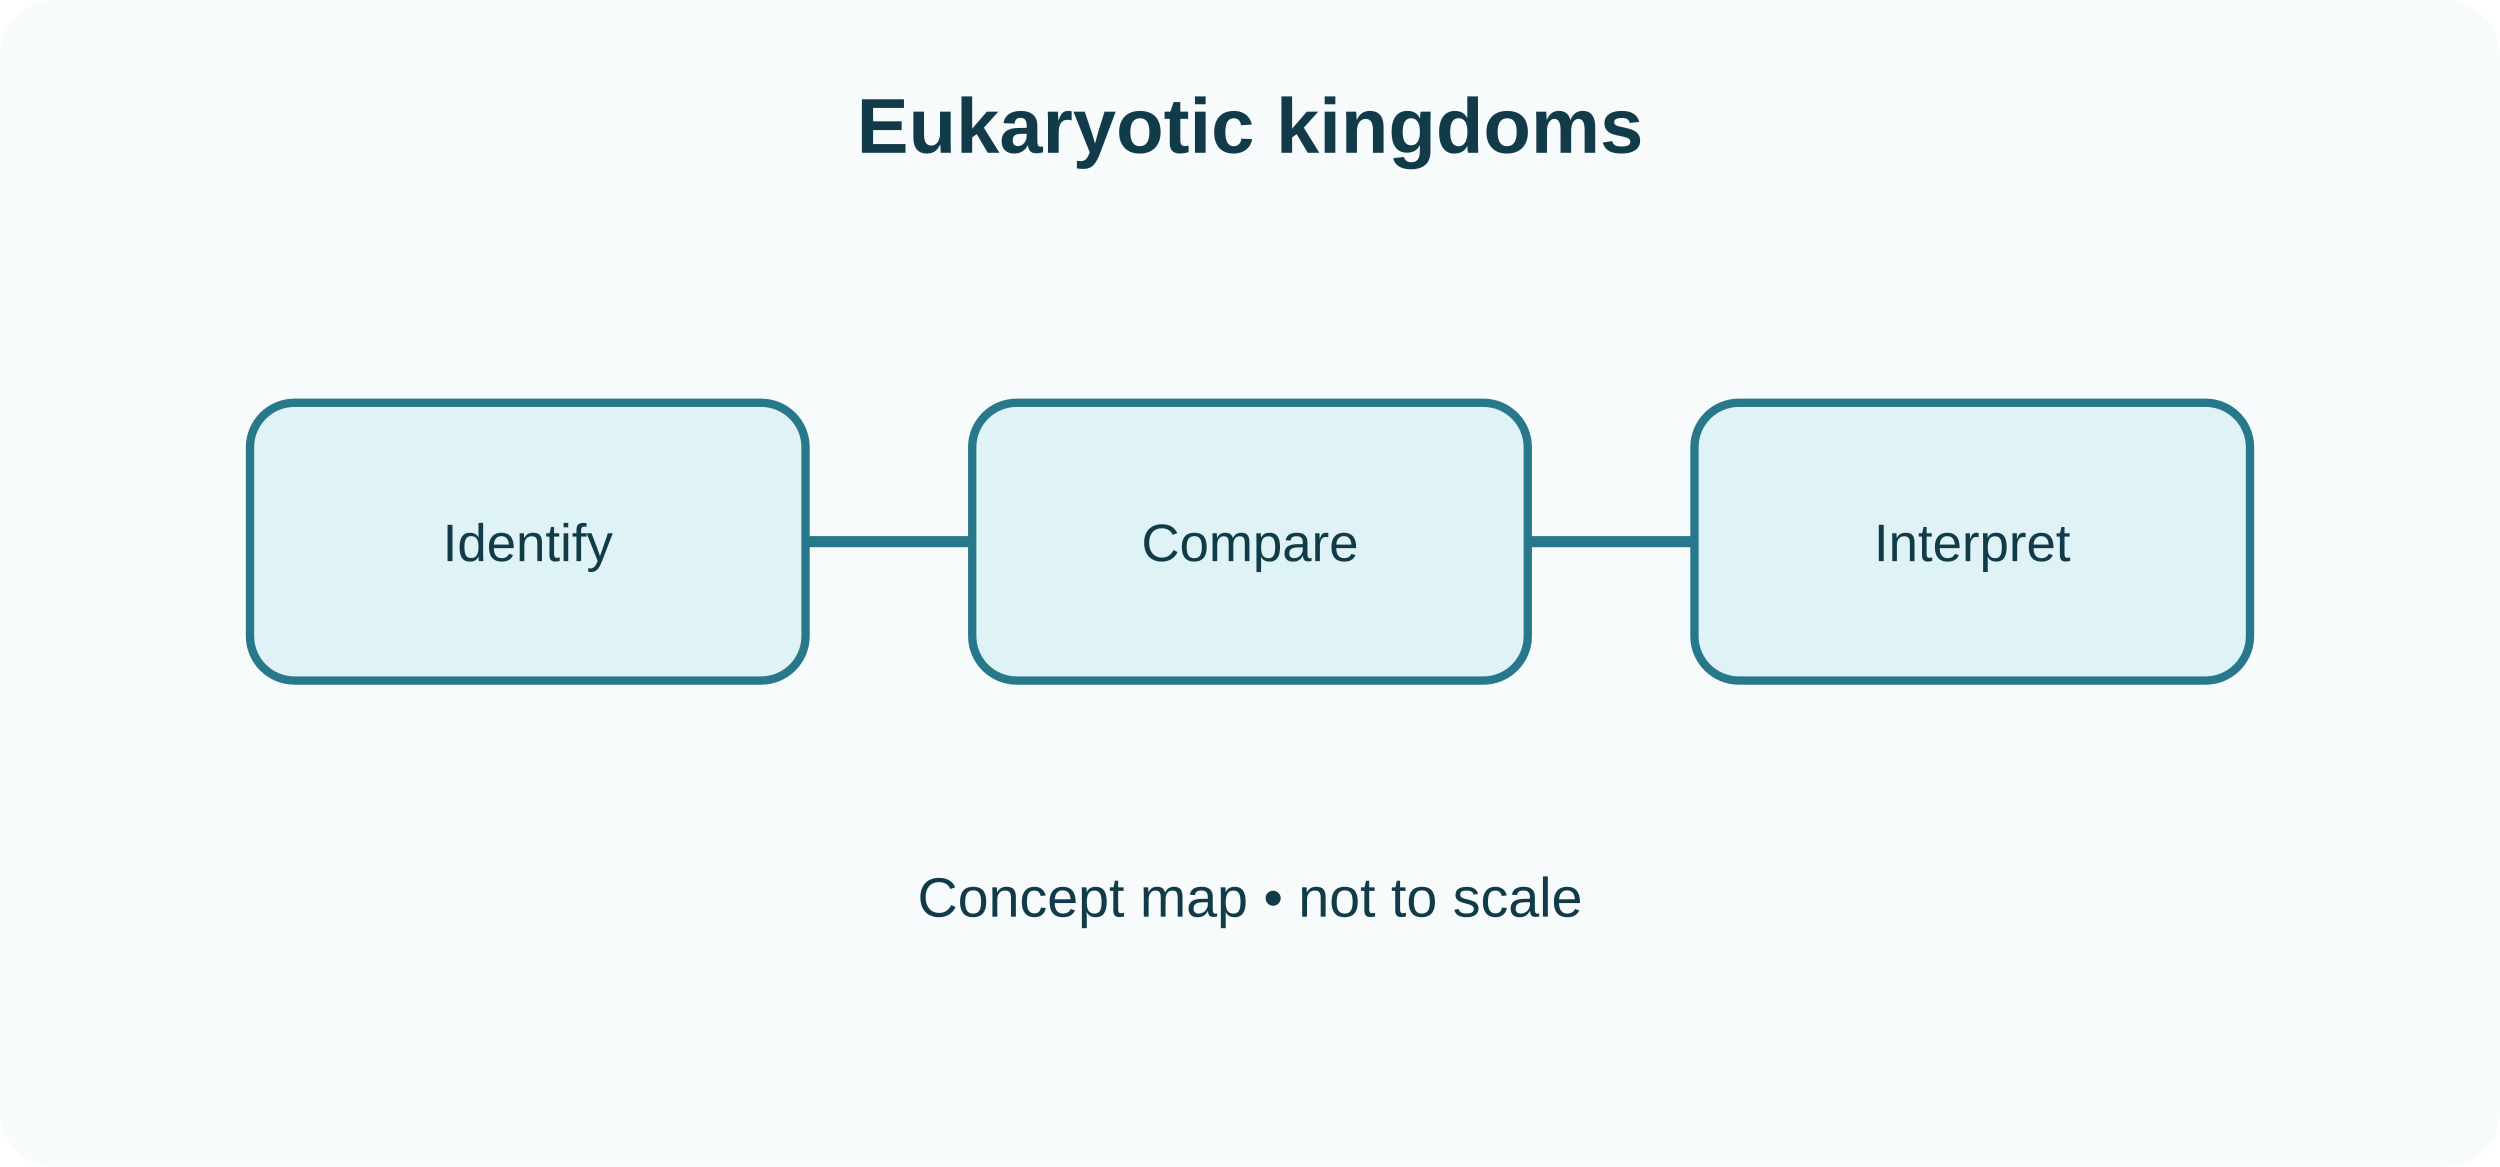
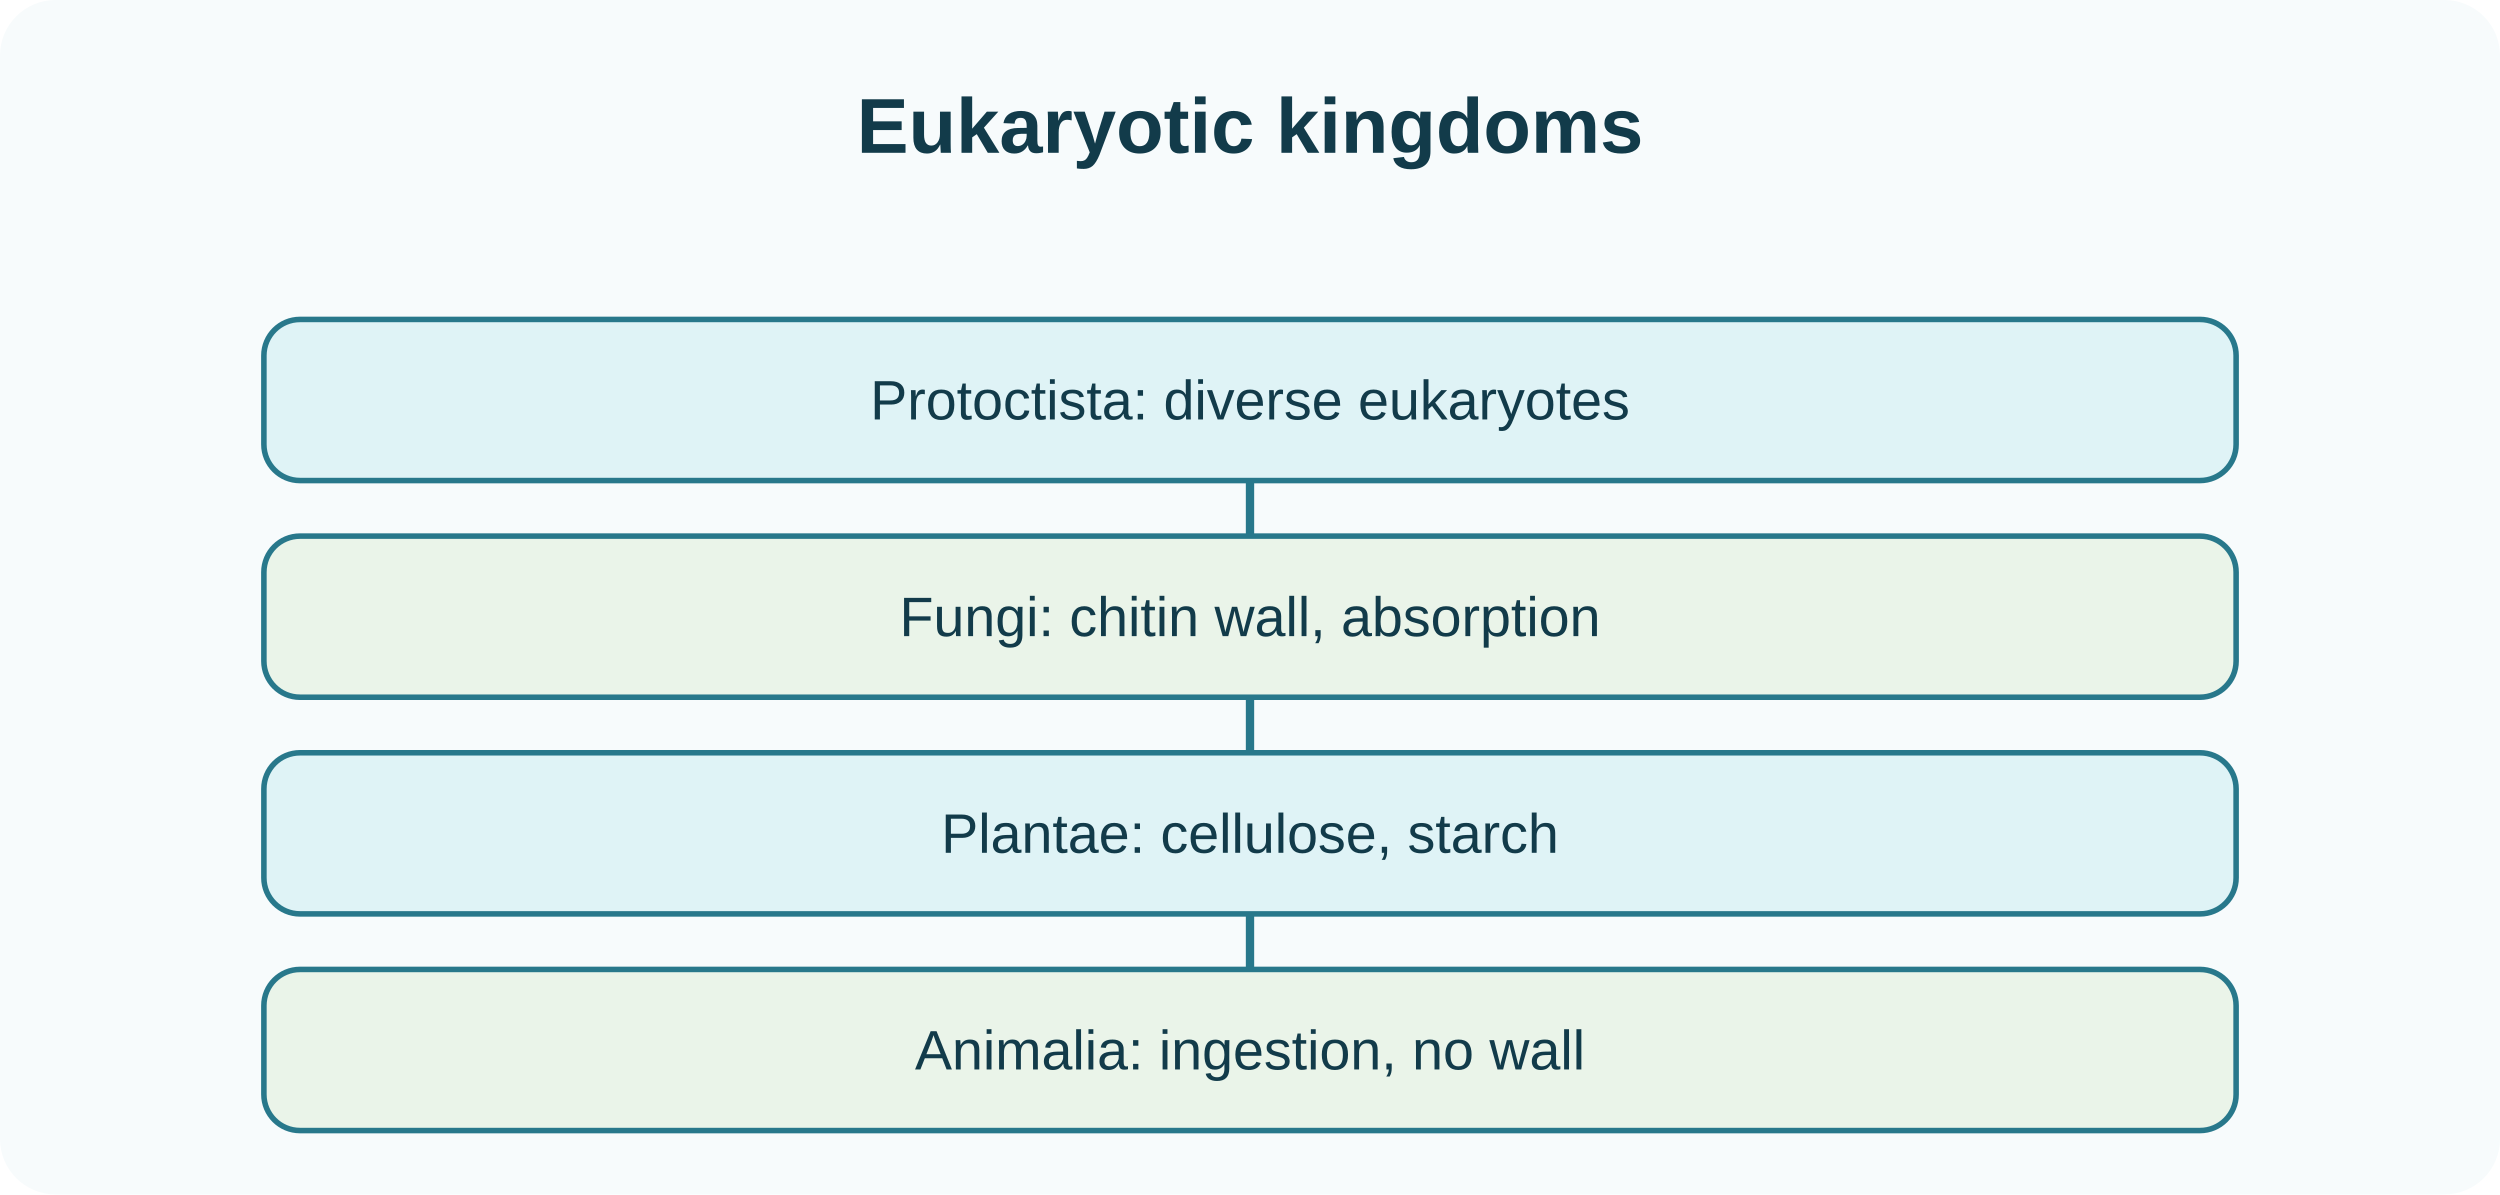
- <svg xmlns="http://www.w3.org/2000/svg" viewBox="0 0 900 420" role="img" aria-labelledby="title desc">
-   <rect width="900" height="420" rx="20" fill="#f7fbfc" />
-   <text x="450" y="55" text-anchor="middle" font-family="Arial" font-size="28" font-weight="bold" fill="#123b4a">Eukaryotic kingdoms</text>
-   <rect x="90" y="145" width="200" height="100" rx="16" fill="#dff3f6" stroke="#28788b" stroke-width="3" />
-   <text x="190" y="202" text-anchor="middle" font-family="Arial" font-size="19" fill="#123b4a">Identify</text>
-   <rect x="350" y="145" width="200" height="100" rx="16" fill="#dff3f6" stroke="#28788b" stroke-width="3" />
-   <text x="450" y="202" text-anchor="middle" font-family="Arial" font-size="19" fill="#123b4a">Compare</text>
-   <rect x="610" y="145" width="200" height="100" rx="16" fill="#dff3f6" stroke="#28788b" stroke-width="3" />
-   <text x="710" y="202" text-anchor="middle" font-family="Arial" font-size="19" fill="#123b4a">Interpret</text>
-   <path d="M290 195 H350 M550 195 H610" stroke="#28788b" stroke-width="4" />
-   <text x="450" y="330" text-anchor="middle" font-family="Arial" font-size="20" fill="#123b4a">Concept map • not to scale</text>
+ <svg xmlns="http://www.w3.org/2000/svg" viewBox="0 0 900 430" role="img" aria-labelledby="title desc">
+   <rect width="900" height="430" rx="20" fill="#f7fbfc" />
+   <text x="450" y="55" text-anchor="middle" font-family="Arial,sans-serif" font-size="28" font-weight="700" fill="#123b4a">Eukaryotic kingdoms</text>
+   <rect x="95" y="115" width="710" height="58" rx="13" fill="#dff3f6" stroke="#28788b" stroke-width="2" />
+   <text x="450" y="151" text-anchor="middle" font-family="Arial,sans-serif" font-size="20" fill="#123b4a">Protoctista: diverse eukaryotes</text>
+   <path d="M450 173 v20" stroke="#28788b" stroke-width="3" />
+   <rect x="95" y="193" width="710" height="58" rx="13" fill="#eaf4e9" stroke="#28788b" stroke-width="2" />
+   <text x="450" y="229" text-anchor="middle" font-family="Arial,sans-serif" font-size="20" fill="#123b4a">Fungi: chitin wall, absorption</text>
+   <path d="M450 251 v20" stroke="#28788b" stroke-width="3" />
+   <rect x="95" y="271" width="710" height="58" rx="13" fill="#dff3f6" stroke="#28788b" stroke-width="2" />
+   <text x="450" y="307" text-anchor="middle" font-family="Arial,sans-serif" font-size="20" fill="#123b4a">Plantae: cellulose, starch</text>
+   <path d="M450 329 v20" stroke="#28788b" stroke-width="3" />
+   <rect x="95" y="349" width="710" height="58" rx="13" fill="#eaf4e9" stroke="#28788b" stroke-width="2" />
+   <text x="450" y="385" text-anchor="middle" font-family="Arial,sans-serif" font-size="20" fill="#123b4a">Animalia: ingestion, no wall</text>
</svg>
